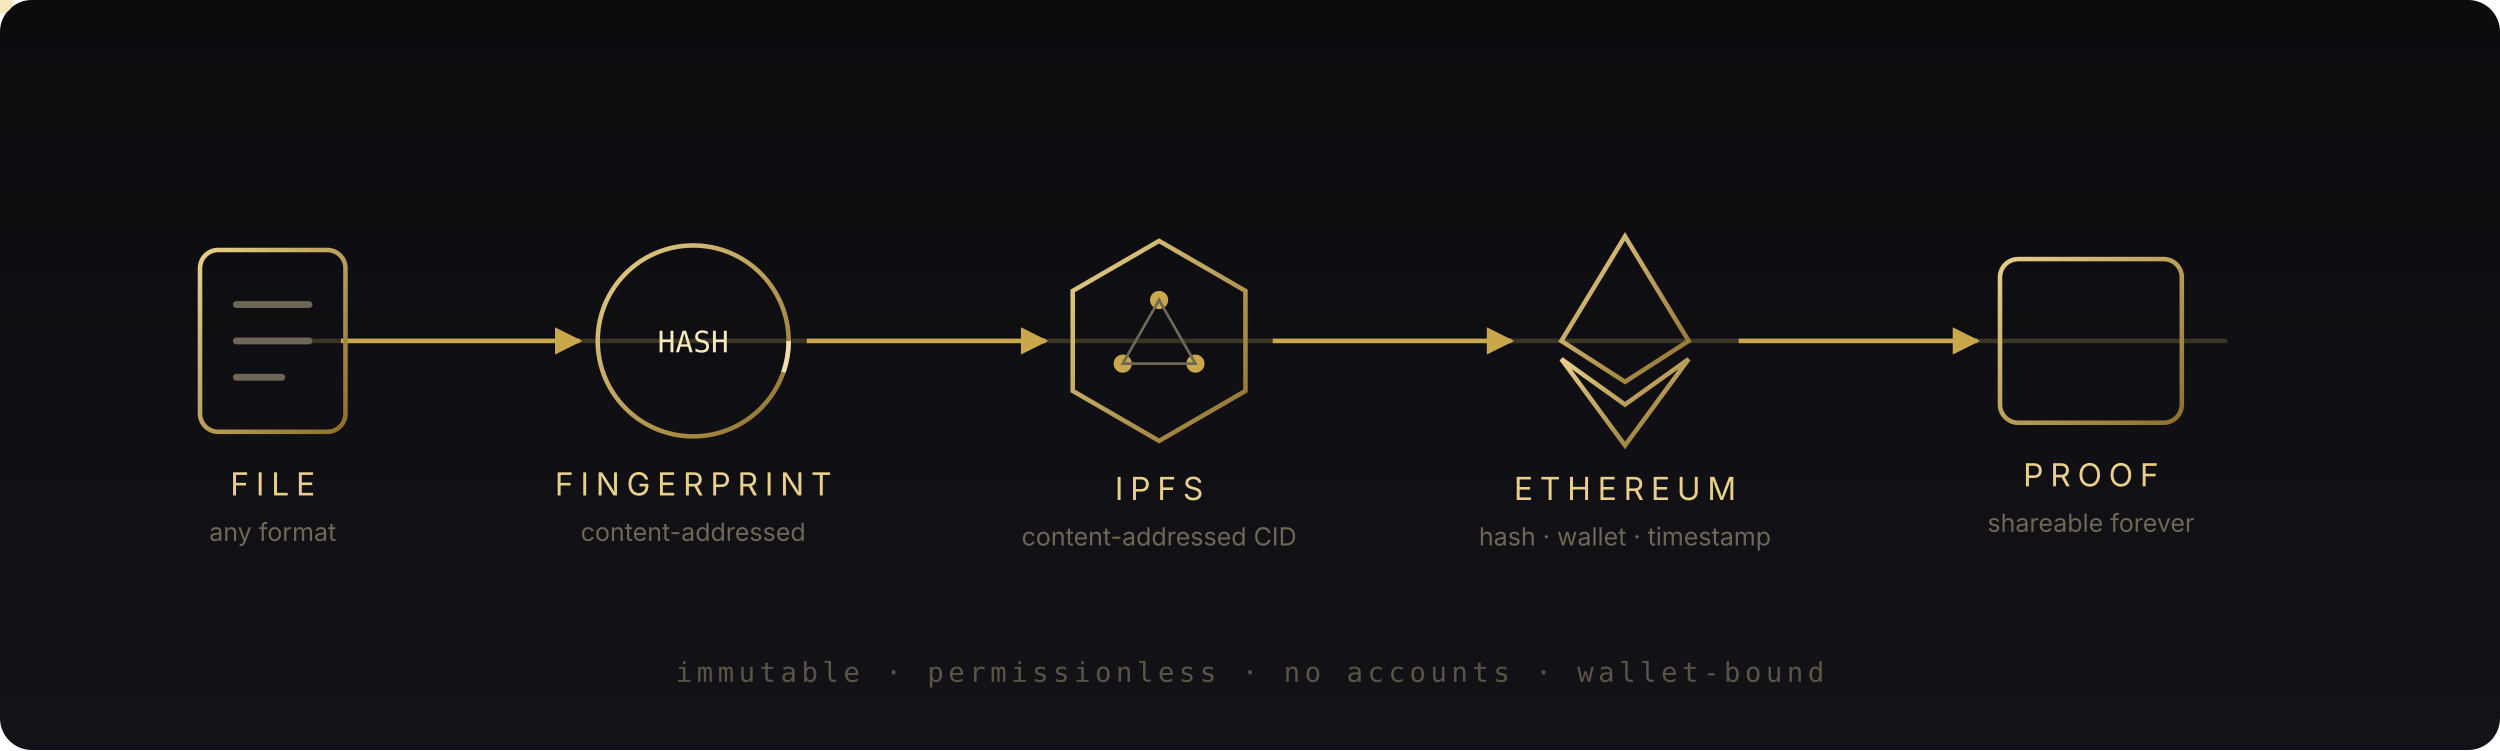
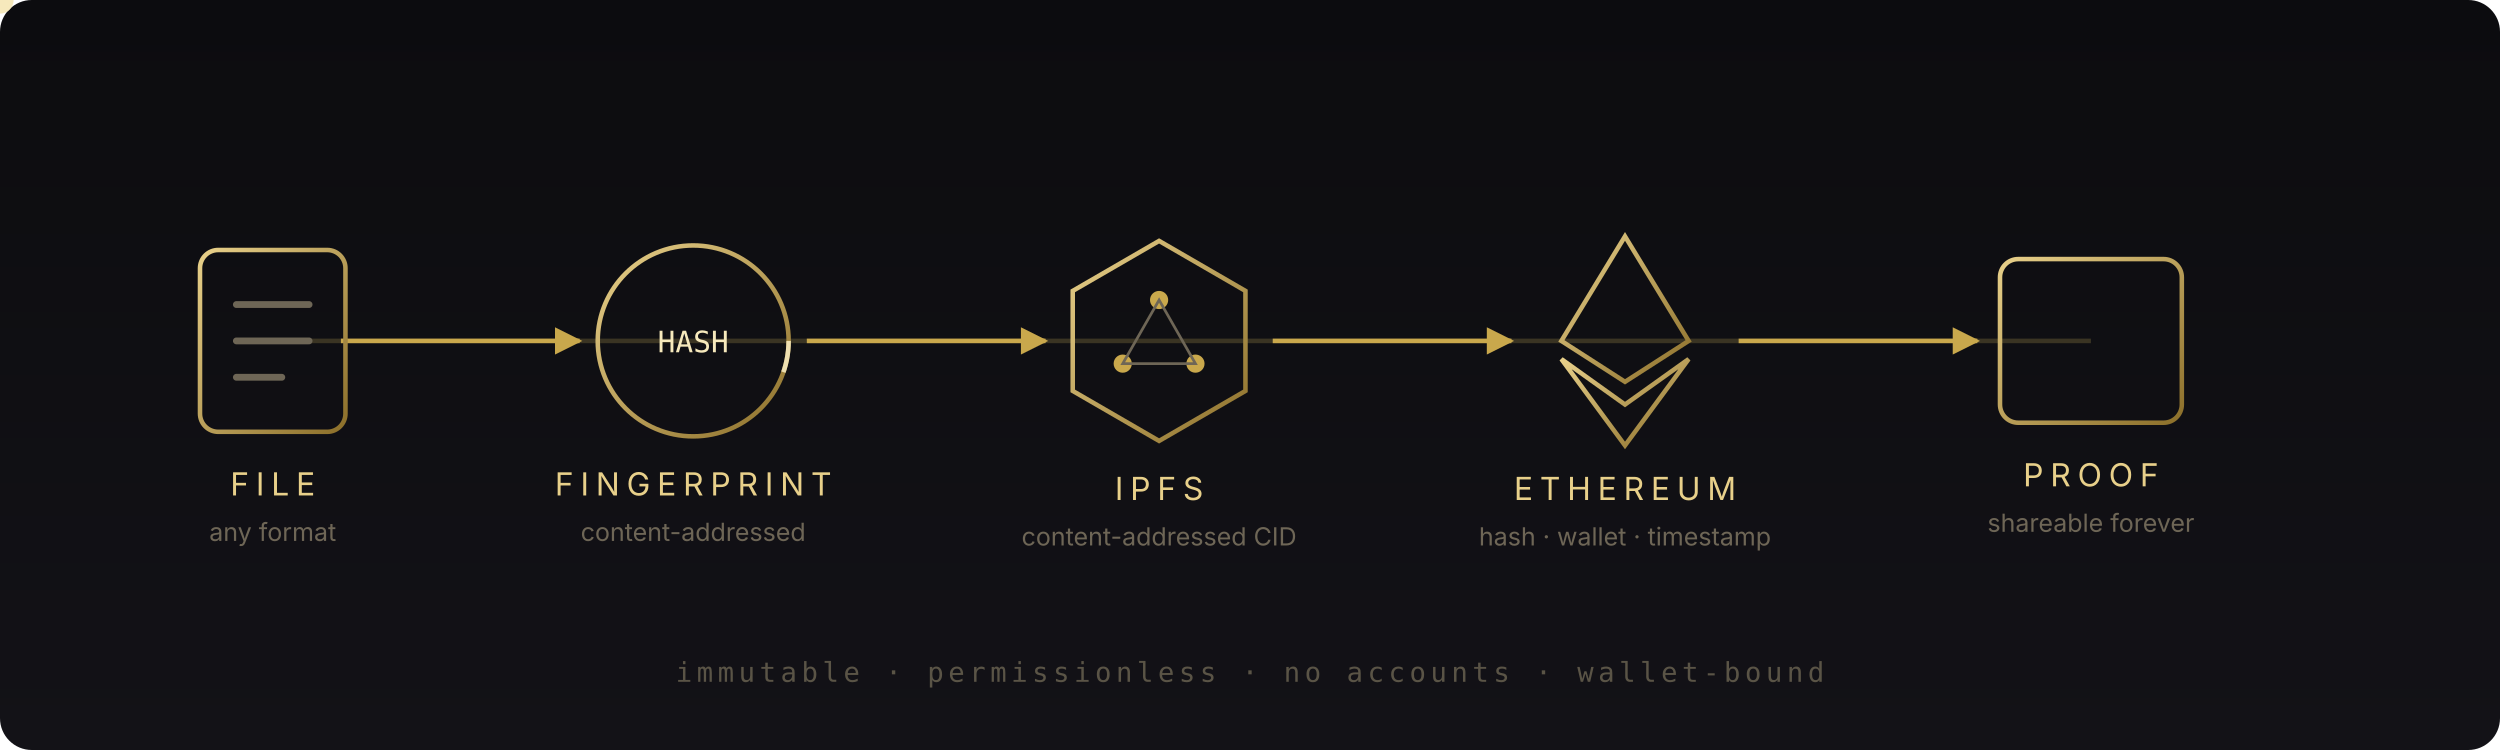
<svg xmlns="http://www.w3.org/2000/svg" viewBox="0 0 1100 330" width="1100" height="330" role="img" aria-label="VeritasChain pipeline: file, SHA-256 hash, IPFS pin, Ethereum anchor, certificate">
  <defs>
    <linearGradient id="fbg" x1="0" y1="0" x2="0" y2="1">
      <stop offset="0%" stop-color="#0C0C0F" />
      <stop offset="100%" stop-color="#131217" />
    </linearGradient>
    <linearGradient id="fgold" x1="0" y1="0" x2="1" y2="1">
      <stop offset="0%" stop-color="#E8D08A" />
      <stop offset="100%" stop-color="#8C6F2A" />
    </linearGradient>
    <marker id="arrow" viewBox="0 0 10 10" refX="9" refY="5" markerWidth="6" markerHeight="6" orient="auto">
      <path d="M0 0 L10 5 L0 10 z" fill="#C9A84C" />
    </marker>
  </defs>
  <rect width="1100" height="330" rx="14" fill="url(#fbg)" />
-   <line x1="120" y1="150" x2="980" y2="150" stroke="#3A3423" stroke-width="2" />
+   <line x1="120" y1="150" x2="920" y2="150" stroke="#3A3423" stroke-width="2" />
  <g stroke="#C9A84C" stroke-width="2" marker-end="url(#arrow)" fill="none">
    <path d="M150 150 H 255" />
    <path d="M355 150 H 460" />
    <path d="M560 150 H 665" />
    <path d="M765 150 H 870" />
  </g>
  <circle r="6" fill="#F6E9BC">
-     <animate attributeName="opacity" values="0;1;1;1;0" dur="6s" repeatCount="indefinite" />
-     <animateMotion dur="6s" repeatCount="indefinite" path="M120,150 H 980" />
+     <animate attributeName="opacity" values="0;1;1;1;1;1;1;1;1;0" keyTimes="0;0.04;0.20;0.30;0.46;0.56;0.72;0.82;0.94;1" dur="6s" repeatCount="indefinite" />
+     <animateMotion dur="6s" repeatCount="indefinite" keyPoints="0;0;0.25;0.25;0.5;0.5;0.75;0.75;1;1" keyTimes="0;0.06;0.22;0.32;0.48;0.58;0.74;0.84;0.94;1" calcMode="linear" path="M120,150 H 920" />
  </circle>
  <g font-family="Inter, Helvetica, Arial, sans-serif" text-anchor="middle">
    <g transform="translate(120,150)">
      <rect x="-32" y="-40" width="64" height="80" rx="8" fill="none" stroke="url(#fgold)" stroke-width="2" />
      <g stroke="#6E6656" stroke-width="3" stroke-linecap="round">
        <path d="M-16 -16 H 16" />
        <path d="M-16 0 H 16" />
        <path d="M-16 16 H 4" />
      </g>
      <text y="68" font-size="14" fill="#E8D08A" letter-spacing="3">FILE</text>
      <text y="88" font-size="11" fill="#6E6656">any format</text>
    </g>
    <g transform="translate(305,150)">
      <circle r="42" fill="none" stroke="url(#fgold)" stroke-width="2" />
      <circle r="42" fill="none" stroke="#F6E9BC" stroke-width="2" stroke-dasharray="14 250" opacity="0.9">
        <animateTransform attributeName="transform" type="rotate" from="0" to="360" dur="2.6s" repeatCount="indefinite" />
      </circle>
      <text y="5" font-family="'JetBrains Mono',Consolas,monospace" font-size="13" fill="#F6E9BC">HASH</text>
      <text y="68" font-size="14" fill="#E8D08A" letter-spacing="3">FINGERPRINT</text>
      <text y="88" font-size="11" fill="#6E6656">content-addressed</text>
    </g>
    <g transform="translate(510,150)">
      <polygon points="0,-44 38,-22 38,22 0,44 -38,22 -38,-22" fill="none" stroke="url(#fgold)" stroke-width="2" />
      <g fill="#C9A84C">
        <circle cx="0" cy="-18" r="4">
          <animate attributeName="opacity" values="0.3;1;0.3" dur="2s" begin="0s" repeatCount="indefinite" />
        </circle>
        <circle cx="-16" cy="10" r="4">
          <animate attributeName="opacity" values="0.3;1;0.3" dur="2s" begin="0.4s" repeatCount="indefinite" />
        </circle>
        <circle cx="16" cy="10" r="4">
          <animate attributeName="opacity" values="0.3;1;0.3" dur="2s" begin="0.8s" repeatCount="indefinite" />
        </circle>
      </g>
      <g stroke="#6E6656" stroke-width="1.2">
        <path d="M0 -18 L-16 10 L16 10 Z" fill="none" />
      </g>
      <text y="70" font-size="14" fill="#E8D08A" letter-spacing="3">IPFS</text>
      <text y="90" font-size="11" fill="#6E6656">content-addressed CID</text>
    </g>
    <g transform="translate(715,150)">
      <polygon points="0,-46 28,0 0,18 -28,0" fill="none" stroke="url(#fgold)" stroke-width="2" />
      <polygon points="0,28 28,8 0,46 -28,8" fill="none" stroke="url(#fgold)" stroke-width="2" />
      <polygon points="0,-46 28,0 0,18 -28,0" fill="#C9A84C" opacity="0">
        <animate attributeName="opacity" values="0;0.4;0" dur="3s" repeatCount="indefinite" />
      </polygon>
      <text y="70" font-size="14" fill="#E8D08A" letter-spacing="3">ETHEREUM</text>
      <text y="90" font-size="11" fill="#6E6656">hash · wallet · timestamp</text>
    </g>
    <g transform="translate(920,150)">
      <rect x="-40" y="-36" width="80" height="72" rx="8" fill="none" stroke="url(#fgold)" stroke-width="2" />
      <path d="M-18 0 l12 12 l24 -26" fill="none" stroke="#F6E9BC" stroke-width="4" stroke-linecap="round" stroke-dasharray="60" stroke-dashoffset="60">
-         <animate attributeName="stroke-dashoffset" values="60;60;0;0" keyTimes="0;0.55;0.8;1" dur="6s" repeatCount="indefinite" />
+         <animate attributeName="stroke-dashoffset" values="60;60;0;0" keyTimes="0;0.84;0.94;1" dur="6s" repeatCount="indefinite" />
      </path>
      <text y="64" font-size="14" fill="#E8D08A" letter-spacing="3">PROOF</text>
      <text y="84" font-size="11" fill="#6E6656">shareable forever</text>
    </g>
  </g>
  <text x="550" y="300" text-anchor="middle" font-family="'JetBrains Mono',Consolas,monospace" font-size="12" letter-spacing="2" fill="#5A5446">
    immutable · permissionless · no accounts · wallet-bound
  </text>
</svg>
